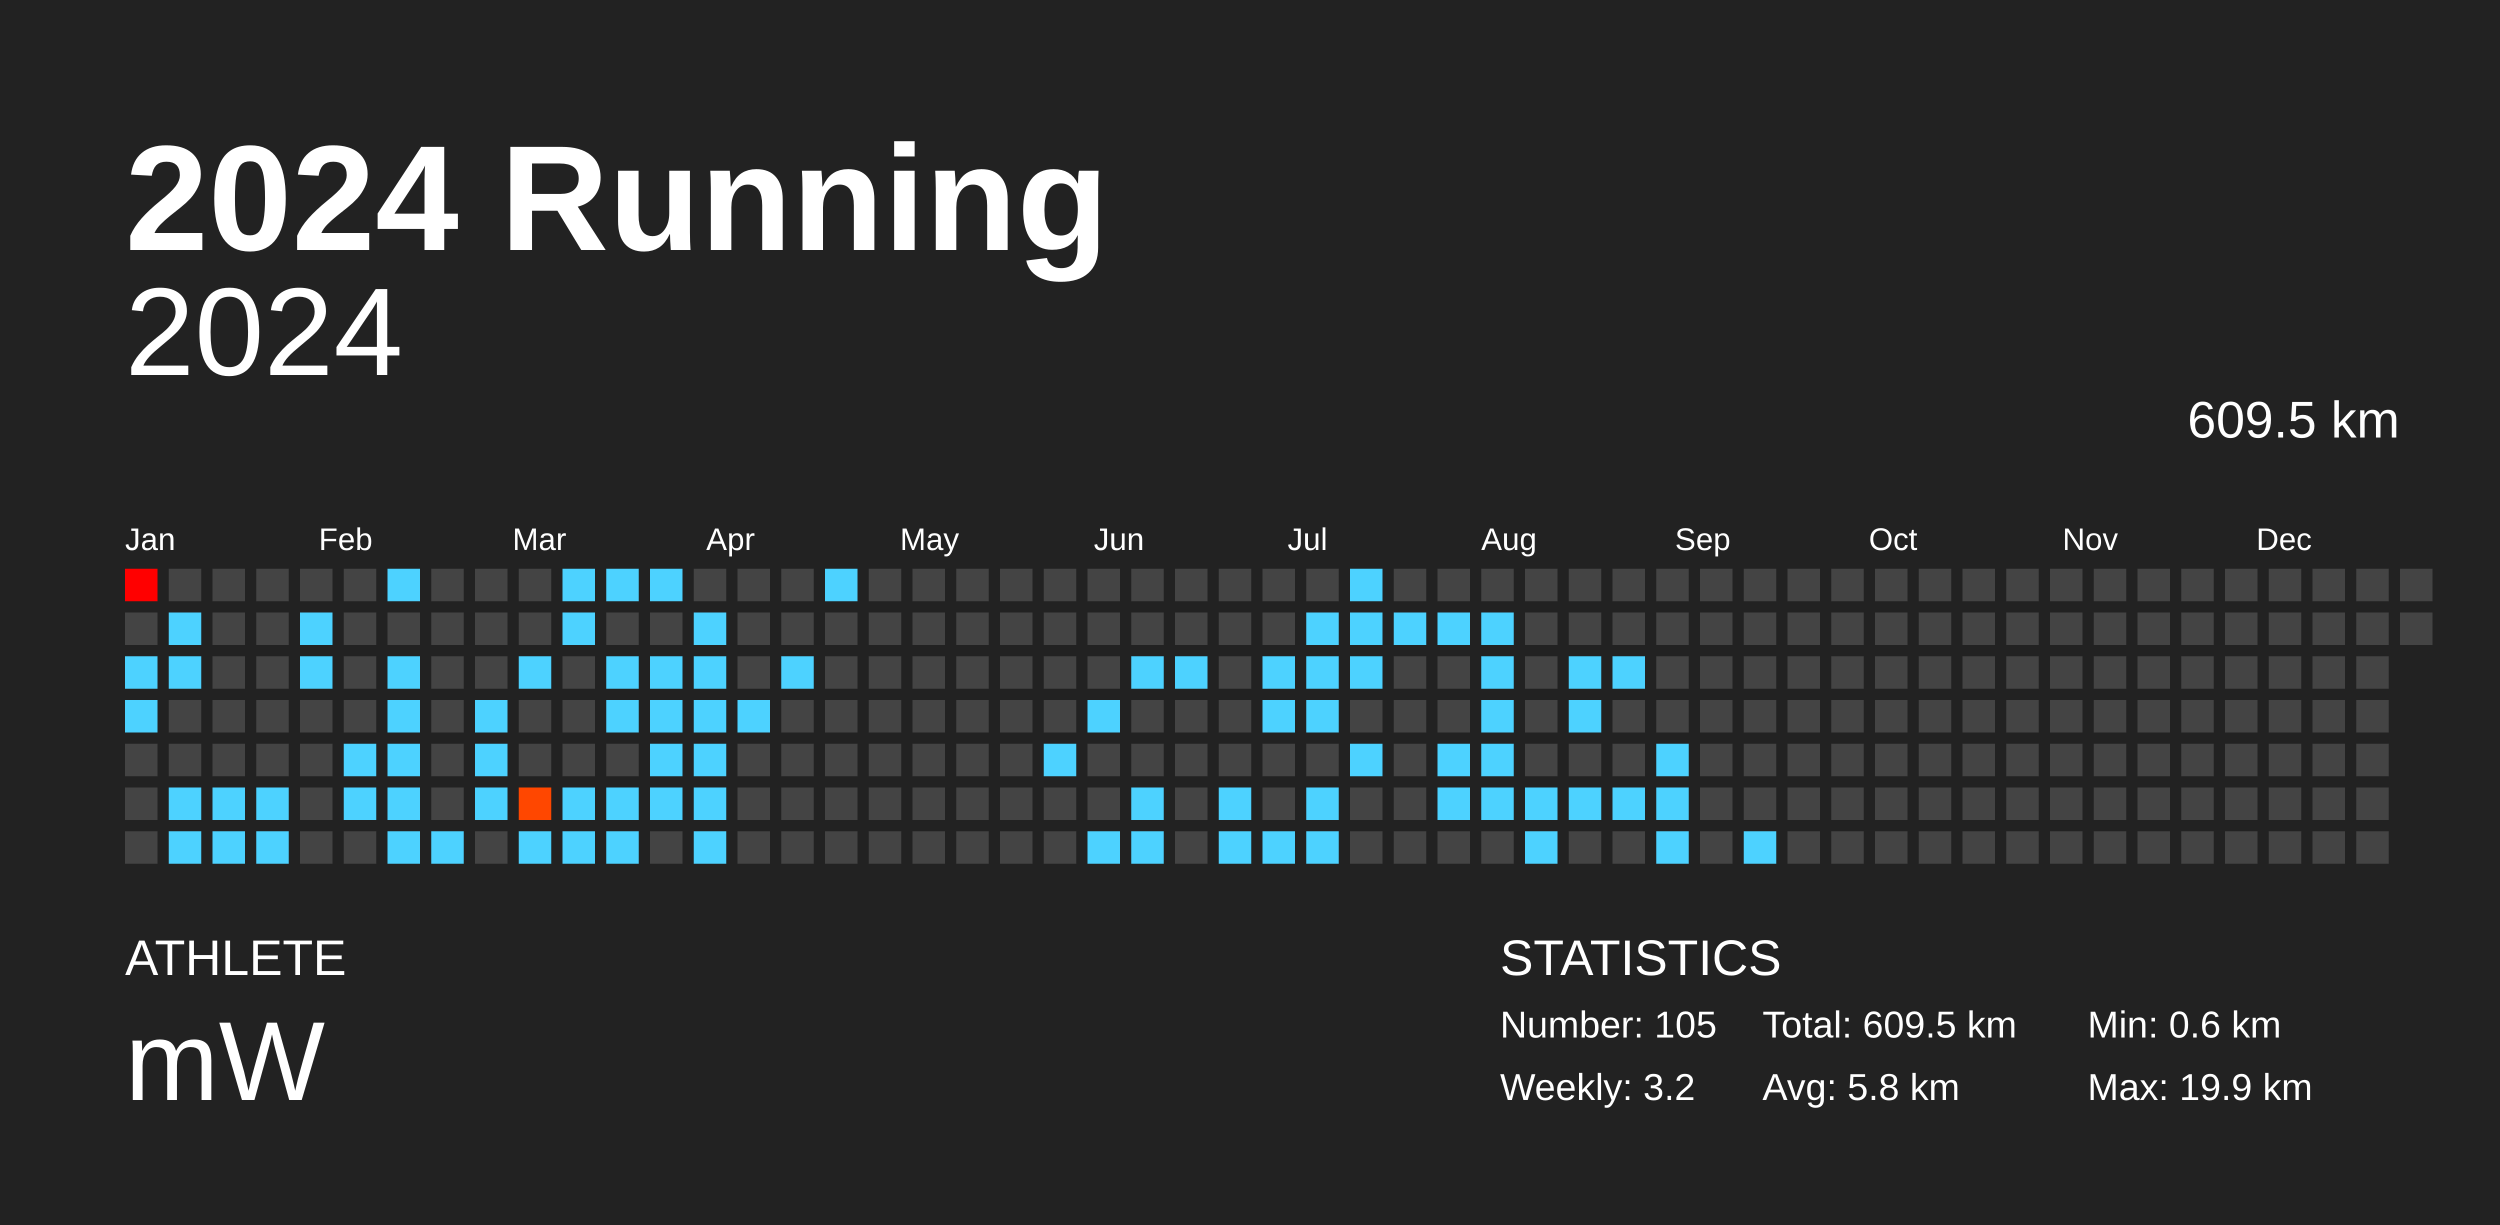
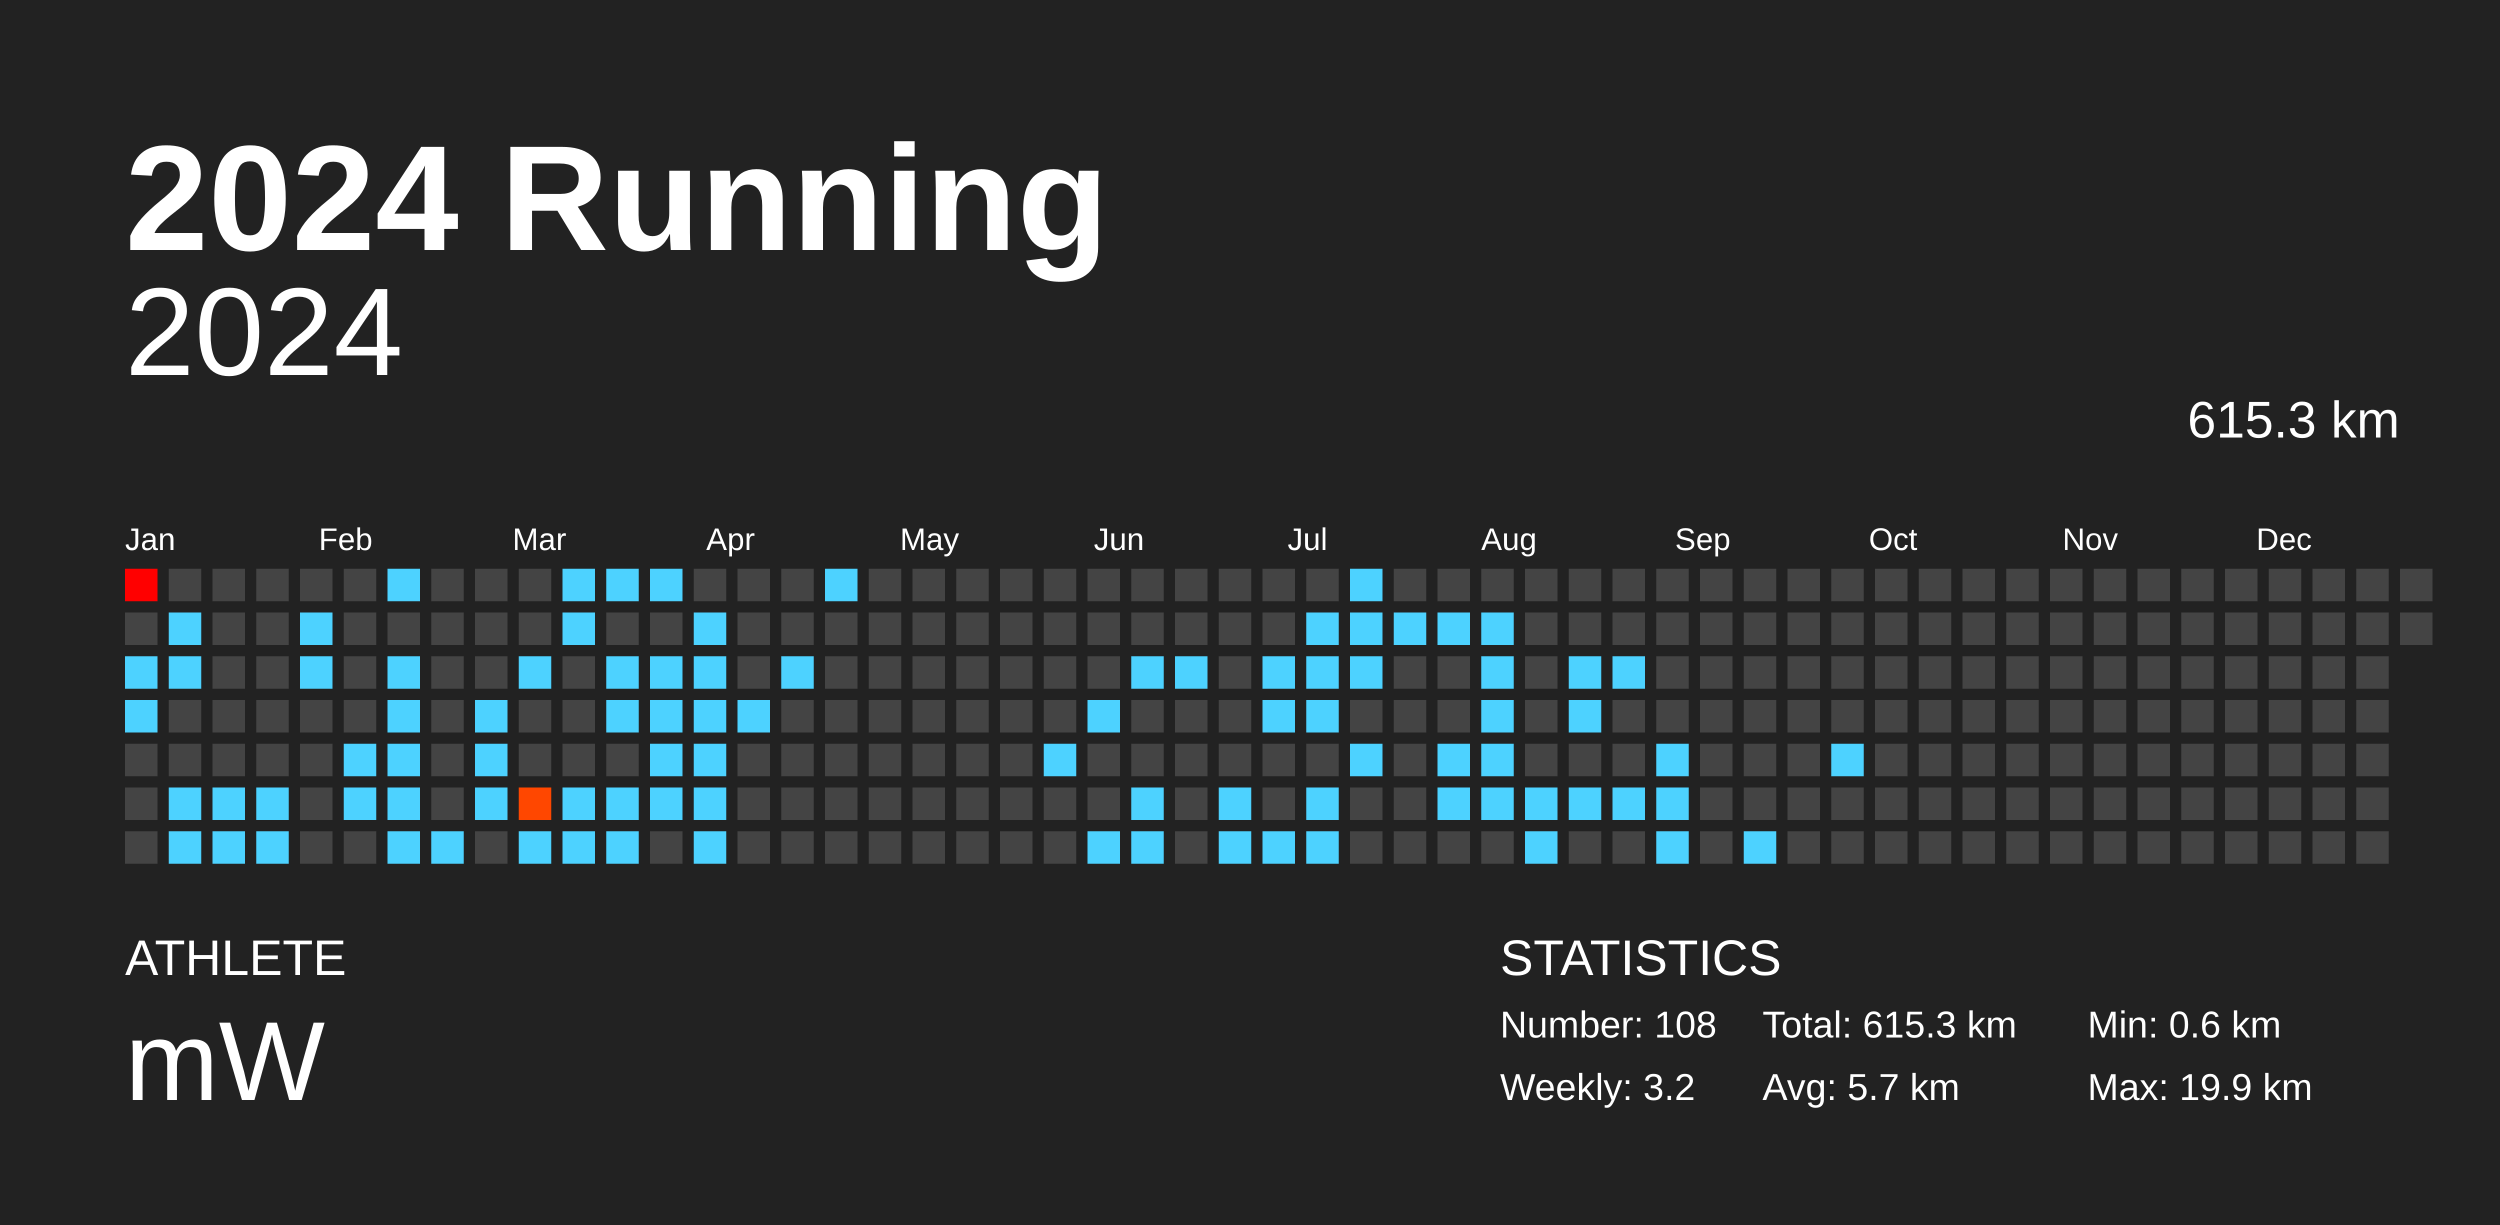
<svg xmlns="http://www.w3.org/2000/svg" baseProfile="full" height="98mm" version="1.1" viewBox="0,0,200,98" width="200mm">
  <defs />
  <rect fill="#222222" height="98" width="200" x="0" y="0" />
  <text fill="#FFFFFF" style="font-size:12px; font-family:Arial; font-weight:bold;" x="10" y="20">2024 Running</text>
  <text fill="#FFFFFF" style="font-size:4px; font-family:Arial" x="10" y="78">ATHLETE</text>
  <text fill="#FFFFFF" style="font-size:9px; font-family:Arial" x="10" y="88">mW</text>
  <text fill="#FFFFFF" style="font-size:4px; font-family:Arial" x="120" y="78">STATISTICS</text>
-   <text fill="#FFFFFF" style="font-size:3px; font-family:Arial" x="120" y="83">Number: 105</text>
+   <text fill="#FFFFFF" style="font-size:3px; font-family:Arial" x="120" y="83">Number: 108</text>
  <text fill="#FFFFFF" style="font-size:3px; font-family:Arial" x="120" y="88">Weekly: 3.2</text>
-   <text fill="#FFFFFF" style="font-size:3px; font-family:Arial" x="141" y="83">Total: 609.5 km</text>
-   <text fill="#FFFFFF" style="font-size:3px; font-family:Arial" x="141" y="88">Avg: 5.8 km</text>
+   <text fill="#FFFFFF" style="font-size:3px; font-family:Arial" x="141" y="83">Total: 615.3 km</text>
+   <text fill="#FFFFFF" style="font-size:3px; font-family:Arial" x="141" y="88">Avg: 5.7 km</text>
  <text fill="#FFFFFF" style="font-size:3px; font-family:Arial" x="167" y="83">Min: 0.6 km</text>
  <text fill="#FFFFFF" style="font-size:3px; font-family:Arial" x="167" y="88">Max: 19.9 km</text>
  <text alignment-baseline="hanging" fill="#FFFFFF" style="font-size:10.0px; font-family:Arial;" x="10" y="30">2024</text>
-   <text alignment-baseline="hanging" fill="#FFFFFF" style="font-size:4.125px; font-family:Arial;" x="175" y="35">609.5 km</text>
+   <text alignment-baseline="hanging" fill="#FFFFFF" style="font-size:4.125px; font-family:Arial;" x="175" y="35">615.3 km</text>
  <text fill="#FFFFFF" style="font-size:2.5px; font-family:Arial" x="10.0" y="44">Jan</text>
  <text fill="#FFFFFF" style="font-size:2.5px; font-family:Arial" x="25.5" y="44">Feb</text>
  <text fill="#FFFFFF" style="font-size:2.5px; font-family:Arial" x="41.0" y="44">Mar</text>
  <text fill="#FFFFFF" style="font-size:2.5px; font-family:Arial" x="56.5" y="44">Apr</text>
  <text fill="#FFFFFF" style="font-size:2.5px; font-family:Arial" x="72.0" y="44">May</text>
  <text fill="#FFFFFF" style="font-size:2.5px; font-family:Arial" x="87.5" y="44">Jun</text>
  <text fill="#FFFFFF" style="font-size:2.5px; font-family:Arial" x="103.0" y="44">Jul</text>
  <text fill="#FFFFFF" style="font-size:2.5px; font-family:Arial" x="118.5" y="44">Aug</text>
  <text fill="#FFFFFF" style="font-size:2.5px; font-family:Arial" x="134.0" y="44">Sep</text>
  <text fill="#FFFFFF" style="font-size:2.5px; font-family:Arial" x="149.5" y="44">Oct</text>
  <text fill="#FFFFFF" style="font-size:2.5px; font-family:Arial" x="165.0" y="44">Nov</text>
  <text fill="#FFFFFF" style="font-size:2.5px; font-family:Arial" x="180.5" y="44">Dec</text>
  <rect fill="red" height="2.6" width="2.6" x="10.0" y="45.5" />
  <rect fill="#444444" height="2.6" width="2.6" x="10.0" y="49.0" />
  <rect fill="#4dd2ff" height="2.6" width="2.6" x="10.0" y="52.5" />
  <rect fill="#4dd2ff" height="2.6" width="2.6" x="10.0" y="56.0" />
  <rect fill="#444444" height="2.6" width="2.6" x="10.0" y="59.5" />
  <rect fill="#444444" height="2.6" width="2.6" x="10.0" y="63.0" />
  <rect fill="#444444" height="2.6" width="2.6" x="10.0" y="66.5" />
  <rect fill="#444444" height="2.6" width="2.6" x="13.5" y="45.5" />
  <rect fill="#4dd2ff" height="2.6" width="2.6" x="13.5" y="49.0" />
  <rect fill="#4dd2ff" height="2.6" width="2.6" x="13.5" y="52.5" />
  <rect fill="#444444" height="2.6" width="2.6" x="13.5" y="56.0" />
  <rect fill="#444444" height="2.6" width="2.6" x="13.5" y="59.5" />
  <rect fill="#4dd2ff" height="2.6" width="2.6" x="13.5" y="63.0" />
  <rect fill="#4dd2ff" height="2.6" width="2.6" x="13.5" y="66.5" />
  <rect fill="#444444" height="2.6" width="2.6" x="17.0" y="45.5" />
  <rect fill="#444444" height="2.6" width="2.6" x="17.0" y="49.0" />
  <rect fill="#444444" height="2.6" width="2.6" x="17.0" y="52.5" />
  <rect fill="#444444" height="2.6" width="2.6" x="17.0" y="56.0" />
  <rect fill="#444444" height="2.6" width="2.6" x="17.0" y="59.5" />
  <rect fill="#4dd2ff" height="2.6" width="2.6" x="17.0" y="63.0" />
  <rect fill="#4dd2ff" height="2.6" width="2.6" x="17.0" y="66.5" />
  <rect fill="#444444" height="2.6" width="2.6" x="20.5" y="45.5" />
  <rect fill="#444444" height="2.6" width="2.6" x="20.5" y="49.0" />
  <rect fill="#444444" height="2.6" width="2.6" x="20.5" y="52.5" />
  <rect fill="#444444" height="2.6" width="2.6" x="20.5" y="56.0" />
  <rect fill="#444444" height="2.6" width="2.6" x="20.5" y="59.5" />
  <rect fill="#4dd2ff" height="2.6" width="2.6" x="20.5" y="63.0" />
  <rect fill="#4dd2ff" height="2.6" width="2.6" x="20.5" y="66.5" />
  <rect fill="#444444" height="2.6" width="2.6" x="24.0" y="45.5" />
  <rect fill="#4dd2ff" height="2.6" width="2.6" x="24.0" y="49.0" />
  <rect fill="#4dd2ff" height="2.6" width="2.6" x="24.0" y="52.5" />
  <rect fill="#444444" height="2.6" width="2.6" x="24.0" y="56.0" />
  <rect fill="#444444" height="2.6" width="2.6" x="24.0" y="59.5" />
  <rect fill="#444444" height="2.6" width="2.6" x="24.0" y="63.0" />
  <rect fill="#444444" height="2.6" width="2.6" x="24.0" y="66.5" />
  <rect fill="#444444" height="2.6" width="2.6" x="27.5" y="45.5" />
  <rect fill="#444444" height="2.6" width="2.6" x="27.5" y="49.0" />
  <rect fill="#444444" height="2.6" width="2.6" x="27.5" y="52.5" />
  <rect fill="#444444" height="2.6" width="2.6" x="27.5" y="56.0" />
  <rect fill="#4dd2ff" height="2.6" width="2.6" x="27.5" y="59.5" />
  <rect fill="#4dd2ff" height="2.6" width="2.6" x="27.5" y="63.0" />
  <rect fill="#444444" height="2.6" width="2.6" x="27.5" y="66.5" />
  <rect fill="#4dd2ff" height="2.6" width="2.6" x="31.0" y="45.5" />
  <rect fill="#444444" height="2.6" width="2.6" x="31.0" y="49.0" />
  <rect fill="#4dd2ff" height="2.6" width="2.6" x="31.0" y="52.5" />
  <rect fill="#4dd2ff" height="2.6" width="2.6" x="31.0" y="56.0" />
  <rect fill="#4dd2ff" height="2.6" width="2.6" x="31.0" y="59.5" />
  <rect fill="#4dd2ff" height="2.6" width="2.6" x="31.0" y="63.0" />
  <rect fill="#4dd2ff" height="2.6" width="2.6" x="31.0" y="66.5" />
  <rect fill="#444444" height="2.6" width="2.6" x="34.5" y="45.5" />
  <rect fill="#444444" height="2.6" width="2.6" x="34.5" y="49.0" />
  <rect fill="#444444" height="2.6" width="2.6" x="34.5" y="52.5" />
  <rect fill="#444444" height="2.6" width="2.6" x="34.5" y="56.0" />
  <rect fill="#444444" height="2.6" width="2.6" x="34.5" y="59.5" />
  <rect fill="#444444" height="2.6" width="2.6" x="34.5" y="63.0" />
  <rect fill="#4dd2ff" height="2.6" width="2.6" x="34.5" y="66.5" />
  <rect fill="#444444" height="2.6" width="2.6" x="38.0" y="45.5" />
  <rect fill="#444444" height="2.6" width="2.6" x="38.0" y="49.0" />
  <rect fill="#444444" height="2.6" width="2.6" x="38.0" y="52.5" />
  <rect fill="#4dd2ff" height="2.6" width="2.6" x="38.0" y="56.0" />
  <rect fill="#4dd2ff" height="2.6" width="2.6" x="38.0" y="59.5" />
  <rect fill="#4dd2ff" height="2.6" width="2.6" x="38.0" y="63.0" />
  <rect fill="#444444" height="2.6" width="2.6" x="38.0" y="66.5" />
  <rect fill="#444444" height="2.6" width="2.6" x="41.5" y="45.5" />
  <rect fill="#444444" height="2.6" width="2.6" x="41.5" y="49.0" />
  <rect fill="#4dd2ff" height="2.6" width="2.6" x="41.5" y="52.5" />
  <rect fill="#444444" height="2.6" width="2.6" x="41.5" y="56.0" />
  <rect fill="#444444" height="2.6" width="2.6" x="41.5" y="59.5" />
  <rect fill="#ff4700" height="2.6" width="2.6" x="41.5" y="63.0" />
  <rect fill="#4dd2ff" height="2.6" width="2.6" x="41.5" y="66.5" />
  <rect fill="#4dd2ff" height="2.6" width="2.6" x="45.0" y="45.5" />
  <rect fill="#4dd2ff" height="2.6" width="2.6" x="45.0" y="49.0" />
  <rect fill="#444444" height="2.6" width="2.6" x="45.0" y="52.5" />
  <rect fill="#444444" height="2.6" width="2.6" x="45.0" y="56.0" />
  <rect fill="#444444" height="2.6" width="2.6" x="45.0" y="59.5" />
  <rect fill="#4dd2ff" height="2.6" width="2.6" x="45.0" y="63.0" />
  <rect fill="#4dd2ff" height="2.6" width="2.6" x="45.0" y="66.5" />
  <rect fill="#4dd2ff" height="2.6" width="2.6" x="48.5" y="45.5" />
  <rect fill="#444444" height="2.6" width="2.6" x="48.5" y="49.0" />
  <rect fill="#4dd2ff" height="2.6" width="2.6" x="48.5" y="52.5" />
  <rect fill="#4dd2ff" height="2.6" width="2.6" x="48.5" y="56.0" />
  <rect fill="#444444" height="2.6" width="2.6" x="48.5" y="59.5" />
  <rect fill="#4dd2ff" height="2.6" width="2.6" x="48.5" y="63.0" />
  <rect fill="#4dd2ff" height="2.6" width="2.6" x="48.5" y="66.5" />
  <rect fill="#4dd2ff" height="2.6" width="2.6" x="52.0" y="45.5" />
  <rect fill="#444444" height="2.6" width="2.6" x="52.0" y="49.0" />
  <rect fill="#4dd2ff" height="2.6" width="2.6" x="52.0" y="52.5" />
  <rect fill="#4dd2ff" height="2.6" width="2.6" x="52.0" y="56.0" />
  <rect fill="#4dd2ff" height="2.6" width="2.6" x="52.0" y="59.5" />
  <rect fill="#4dd2ff" height="2.6" width="2.6" x="52.0" y="63.0" />
  <rect fill="#444444" height="2.6" width="2.6" x="52.0" y="66.5" />
  <rect fill="#444444" height="2.6" width="2.6" x="55.5" y="45.5" />
  <rect fill="#4dd2ff" height="2.6" width="2.6" x="55.5" y="49.0" />
  <rect fill="#4dd2ff" height="2.6" width="2.6" x="55.5" y="52.5" />
  <rect fill="#4dd2ff" height="2.6" width="2.6" x="55.5" y="56.0" />
  <rect fill="#4dd2ff" height="2.6" width="2.6" x="55.5" y="59.5" />
  <rect fill="#4dd2ff" height="2.6" width="2.6" x="55.5" y="63.0" />
  <rect fill="#4dd2ff" height="2.6" width="2.6" x="55.5" y="66.5" />
  <rect fill="#444444" height="2.6" width="2.6" x="59.0" y="45.5" />
  <rect fill="#444444" height="2.6" width="2.6" x="59.0" y="49.0" />
  <rect fill="#444444" height="2.6" width="2.6" x="59.0" y="52.5" />
  <rect fill="#4dd2ff" height="2.6" width="2.6" x="59.0" y="56.0" />
  <rect fill="#444444" height="2.6" width="2.6" x="59.0" y="59.5" />
  <rect fill="#444444" height="2.6" width="2.6" x="59.0" y="63.0" />
  <rect fill="#444444" height="2.6" width="2.6" x="59.0" y="66.5" />
  <rect fill="#444444" height="2.6" width="2.6" x="62.5" y="45.5" />
  <rect fill="#444444" height="2.6" width="2.6" x="62.5" y="49.0" />
  <rect fill="#4dd2ff" height="2.6" width="2.6" x="62.5" y="52.5" />
  <rect fill="#444444" height="2.6" width="2.6" x="62.5" y="56.0" />
  <rect fill="#444444" height="2.6" width="2.6" x="62.5" y="59.5" />
  <rect fill="#444444" height="2.6" width="2.6" x="62.5" y="63.0" />
  <rect fill="#444444" height="2.6" width="2.6" x="62.5" y="66.5" />
  <rect fill="#4dd2ff" height="2.6" width="2.6" x="66.0" y="45.5" />
  <rect fill="#444444" height="2.6" width="2.6" x="66.0" y="49.0" />
  <rect fill="#444444" height="2.6" width="2.6" x="66.0" y="52.5" />
  <rect fill="#444444" height="2.6" width="2.6" x="66.0" y="56.0" />
  <rect fill="#444444" height="2.6" width="2.6" x="66.0" y="59.5" />
  <rect fill="#444444" height="2.6" width="2.6" x="66.0" y="63.0" />
  <rect fill="#444444" height="2.6" width="2.6" x="66.0" y="66.5" />
  <rect fill="#444444" height="2.6" width="2.6" x="69.5" y="45.5" />
  <rect fill="#444444" height="2.6" width="2.6" x="69.5" y="49.0" />
  <rect fill="#444444" height="2.6" width="2.6" x="69.5" y="52.5" />
  <rect fill="#444444" height="2.6" width="2.6" x="69.5" y="56.0" />
  <rect fill="#444444" height="2.6" width="2.6" x="69.5" y="59.5" />
  <rect fill="#444444" height="2.6" width="2.6" x="69.5" y="63.0" />
  <rect fill="#444444" height="2.6" width="2.6" x="69.5" y="66.5" />
  <rect fill="#444444" height="2.6" width="2.6" x="73.0" y="45.5" />
  <rect fill="#444444" height="2.6" width="2.6" x="73.0" y="49.0" />
  <rect fill="#444444" height="2.6" width="2.6" x="73.0" y="52.5" />
  <rect fill="#444444" height="2.6" width="2.6" x="73.0" y="56.0" />
  <rect fill="#444444" height="2.6" width="2.6" x="73.0" y="59.5" />
  <rect fill="#444444" height="2.6" width="2.6" x="73.0" y="63.0" />
  <rect fill="#444444" height="2.6" width="2.6" x="73.0" y="66.5" />
  <rect fill="#444444" height="2.6" width="2.6" x="76.5" y="45.5" />
  <rect fill="#444444" height="2.6" width="2.6" x="76.5" y="49.0" />
  <rect fill="#444444" height="2.6" width="2.6" x="76.5" y="52.5" />
  <rect fill="#444444" height="2.6" width="2.6" x="76.5" y="56.0" />
  <rect fill="#444444" height="2.6" width="2.6" x="76.5" y="59.5" />
  <rect fill="#444444" height="2.6" width="2.6" x="76.5" y="63.0" />
  <rect fill="#444444" height="2.6" width="2.6" x="76.5" y="66.5" />
  <rect fill="#444444" height="2.6" width="2.6" x="80.0" y="45.5" />
  <rect fill="#444444" height="2.6" width="2.6" x="80.0" y="49.0" />
  <rect fill="#444444" height="2.6" width="2.6" x="80.0" y="52.5" />
  <rect fill="#444444" height="2.6" width="2.6" x="80.0" y="56.0" />
  <rect fill="#444444" height="2.6" width="2.6" x="80.0" y="59.5" />
  <rect fill="#444444" height="2.6" width="2.6" x="80.0" y="63.0" />
  <rect fill="#444444" height="2.6" width="2.6" x="80.0" y="66.5" />
  <rect fill="#444444" height="2.6" width="2.6" x="83.5" y="45.5" />
  <rect fill="#444444" height="2.6" width="2.6" x="83.5" y="49.0" />
  <rect fill="#444444" height="2.6" width="2.6" x="83.5" y="52.5" />
  <rect fill="#444444" height="2.6" width="2.6" x="83.5" y="56.0" />
  <rect fill="#4dd2ff" height="2.6" width="2.6" x="83.5" y="59.5" />
  <rect fill="#444444" height="2.6" width="2.6" x="83.5" y="63.0" />
  <rect fill="#444444" height="2.6" width="2.6" x="83.5" y="66.5" />
  <rect fill="#444444" height="2.6" width="2.6" x="87.0" y="45.5" />
  <rect fill="#444444" height="2.6" width="2.6" x="87.0" y="49.0" />
  <rect fill="#444444" height="2.6" width="2.6" x="87.0" y="52.5" />
  <rect fill="#4dd2ff" height="2.6" width="2.6" x="87.0" y="56.0" />
  <rect fill="#444444" height="2.6" width="2.6" x="87.0" y="59.5" />
  <rect fill="#444444" height="2.6" width="2.6" x="87.0" y="63.0" />
  <rect fill="#4dd2ff" height="2.6" width="2.6" x="87.0" y="66.5" />
  <rect fill="#444444" height="2.6" width="2.6" x="90.5" y="45.5" />
  <rect fill="#444444" height="2.6" width="2.6" x="90.5" y="49.0" />
  <rect fill="#4dd2ff" height="2.6" width="2.6" x="90.5" y="52.5" />
  <rect fill="#444444" height="2.6" width="2.6" x="90.5" y="56.0" />
  <rect fill="#444444" height="2.6" width="2.6" x="90.5" y="59.5" />
  <rect fill="#4dd2ff" height="2.6" width="2.6" x="90.5" y="63.0" />
  <rect fill="#4dd2ff" height="2.6" width="2.6" x="90.5" y="66.5" />
  <rect fill="#444444" height="2.6" width="2.6" x="94.0" y="45.5" />
  <rect fill="#444444" height="2.6" width="2.6" x="94.0" y="49.0" />
  <rect fill="#4dd2ff" height="2.6" width="2.6" x="94.0" y="52.5" />
  <rect fill="#444444" height="2.6" width="2.6" x="94.0" y="56.0" />
  <rect fill="#444444" height="2.6" width="2.6" x="94.0" y="59.5" />
  <rect fill="#444444" height="2.6" width="2.6" x="94.0" y="63.0" />
  <rect fill="#444444" height="2.6" width="2.6" x="94.0" y="66.5" />
  <rect fill="#444444" height="2.6" width="2.6" x="97.5" y="45.5" />
  <rect fill="#444444" height="2.6" width="2.6" x="97.5" y="49.0" />
  <rect fill="#444444" height="2.6" width="2.6" x="97.5" y="52.5" />
  <rect fill="#444444" height="2.6" width="2.6" x="97.5" y="56.0" />
  <rect fill="#444444" height="2.6" width="2.6" x="97.5" y="59.5" />
  <rect fill="#4dd2ff" height="2.6" width="2.6" x="97.5" y="63.0" />
  <rect fill="#4dd2ff" height="2.6" width="2.6" x="97.5" y="66.5" />
  <rect fill="#444444" height="2.6" width="2.6" x="101.0" y="45.5" />
  <rect fill="#444444" height="2.6" width="2.6" x="101.0" y="49.0" />
  <rect fill="#4dd2ff" height="2.6" width="2.6" x="101.0" y="52.5" />
  <rect fill="#4dd2ff" height="2.6" width="2.6" x="101.0" y="56.0" />
  <rect fill="#444444" height="2.6" width="2.6" x="101.0" y="59.5" />
  <rect fill="#444444" height="2.6" width="2.6" x="101.0" y="63.0" />
  <rect fill="#4dd2ff" height="2.6" width="2.6" x="101.0" y="66.5" />
  <rect fill="#444444" height="2.6" width="2.6" x="104.5" y="45.5" />
  <rect fill="#4dd2ff" height="2.6" width="2.6" x="104.5" y="49.0" />
  <rect fill="#4dd2ff" height="2.6" width="2.6" x="104.5" y="52.5" />
  <rect fill="#4dd2ff" height="2.6" width="2.6" x="104.5" y="56.0" />
  <rect fill="#444444" height="2.6" width="2.6" x="104.5" y="59.5" />
  <rect fill="#4dd2ff" height="2.6" width="2.6" x="104.5" y="63.0" />
  <rect fill="#4dd2ff" height="2.6" width="2.6" x="104.5" y="66.5" />
  <rect fill="#4dd2ff" height="2.6" width="2.6" x="108.0" y="45.5" />
  <rect fill="#4dd2ff" height="2.6" width="2.6" x="108.0" y="49.0" />
  <rect fill="#4dd2ff" height="2.6" width="2.6" x="108.0" y="52.5" />
  <rect fill="#444444" height="2.6" width="2.6" x="108.0" y="56.0" />
  <rect fill="#4dd2ff" height="2.6" width="2.6" x="108.0" y="59.5" />
  <rect fill="#444444" height="2.6" width="2.6" x="108.0" y="63.0" />
  <rect fill="#444444" height="2.6" width="2.6" x="108.0" y="66.5" />
  <rect fill="#444444" height="2.6" width="2.6" x="111.5" y="45.5" />
  <rect fill="#4dd2ff" height="2.6" width="2.6" x="111.5" y="49.0" />
  <rect fill="#444444" height="2.6" width="2.6" x="111.5" y="52.5" />
  <rect fill="#444444" height="2.6" width="2.6" x="111.5" y="56.0" />
  <rect fill="#444444" height="2.6" width="2.6" x="111.5" y="59.5" />
  <rect fill="#444444" height="2.6" width="2.6" x="111.5" y="63.0" />
  <rect fill="#444444" height="2.6" width="2.6" x="111.5" y="66.5" />
  <rect fill="#444444" height="2.6" width="2.6" x="115.0" y="45.5" />
  <rect fill="#4dd2ff" height="2.6" width="2.6" x="115.0" y="49.0" />
  <rect fill="#444444" height="2.6" width="2.6" x="115.0" y="52.5" />
  <rect fill="#444444" height="2.6" width="2.6" x="115.0" y="56.0" />
  <rect fill="#4dd2ff" height="2.6" width="2.6" x="115.0" y="59.5" />
  <rect fill="#4dd2ff" height="2.6" width="2.6" x="115.0" y="63.0" />
  <rect fill="#444444" height="2.6" width="2.6" x="115.0" y="66.5" />
  <rect fill="#444444" height="2.6" width="2.6" x="118.5" y="45.5" />
  <rect fill="#4dd2ff" height="2.6" width="2.6" x="118.5" y="49.0" />
  <rect fill="#4dd2ff" height="2.6" width="2.6" x="118.5" y="52.5" />
  <rect fill="#4dd2ff" height="2.6" width="2.6" x="118.5" y="56.0" />
  <rect fill="#4dd2ff" height="2.6" width="2.6" x="118.5" y="59.5" />
  <rect fill="#4dd2ff" height="2.6" width="2.6" x="118.5" y="63.0" />
  <rect fill="#444444" height="2.6" width="2.6" x="118.5" y="66.5" />
  <rect fill="#444444" height="2.6" width="2.6" x="122.0" y="45.5" />
  <rect fill="#444444" height="2.6" width="2.6" x="122.0" y="49.0" />
  <rect fill="#444444" height="2.6" width="2.6" x="122.0" y="52.5" />
  <rect fill="#444444" height="2.6" width="2.6" x="122.0" y="56.0" />
  <rect fill="#444444" height="2.6" width="2.6" x="122.0" y="59.5" />
  <rect fill="#4dd2ff" height="2.6" width="2.6" x="122.0" y="63.0" />
  <rect fill="#4dd2ff" height="2.6" width="2.6" x="122.0" y="66.5" />
  <rect fill="#444444" height="2.6" width="2.6" x="125.5" y="45.5" />
  <rect fill="#444444" height="2.6" width="2.6" x="125.5" y="49.0" />
  <rect fill="#4dd2ff" height="2.6" width="2.6" x="125.5" y="52.5" />
  <rect fill="#4dd2ff" height="2.6" width="2.6" x="125.5" y="56.0" />
  <rect fill="#444444" height="2.6" width="2.6" x="125.5" y="59.5" />
  <rect fill="#4dd2ff" height="2.6" width="2.6" x="125.5" y="63.0" />
  <rect fill="#444444" height="2.6" width="2.6" x="125.5" y="66.5" />
  <rect fill="#444444" height="2.6" width="2.6" x="129.0" y="45.5" />
  <rect fill="#444444" height="2.6" width="2.6" x="129.0" y="49.0" />
  <rect fill="#4dd2ff" height="2.6" width="2.6" x="129.0" y="52.5" />
  <rect fill="#444444" height="2.6" width="2.6" x="129.0" y="56.0" />
  <rect fill="#444444" height="2.6" width="2.6" x="129.0" y="59.5" />
  <rect fill="#4dd2ff" height="2.6" width="2.6" x="129.0" y="63.0" />
  <rect fill="#444444" height="2.6" width="2.6" x="129.0" y="66.5" />
  <rect fill="#444444" height="2.6" width="2.6" x="132.5" y="45.5" />
  <rect fill="#444444" height="2.6" width="2.6" x="132.5" y="49.0" />
  <rect fill="#444444" height="2.6" width="2.6" x="132.5" y="52.5" />
  <rect fill="#444444" height="2.6" width="2.6" x="132.5" y="56.0" />
  <rect fill="#4dd2ff" height="2.6" width="2.6" x="132.5" y="59.5" />
  <rect fill="#4dd2ff" height="2.6" width="2.6" x="132.5" y="63.0" />
  <rect fill="#4dd2ff" height="2.6" width="2.6" x="132.5" y="66.5" />
  <rect fill="#444444" height="2.6" width="2.6" x="136.0" y="45.5" />
  <rect fill="#444444" height="2.6" width="2.6" x="136.0" y="49.0" />
  <rect fill="#444444" height="2.6" width="2.6" x="136.0" y="52.5" />
  <rect fill="#444444" height="2.6" width="2.6" x="136.0" y="56.0" />
  <rect fill="#444444" height="2.6" width="2.6" x="136.0" y="59.5" />
  <rect fill="#444444" height="2.6" width="2.6" x="136.0" y="63.0" />
  <rect fill="#444444" height="2.6" width="2.6" x="136.0" y="66.5" />
  <rect fill="#444444" height="2.6" width="2.6" x="139.5" y="45.5" />
  <rect fill="#444444" height="2.6" width="2.6" x="139.5" y="49.0" />
  <rect fill="#444444" height="2.6" width="2.6" x="139.5" y="52.5" />
  <rect fill="#444444" height="2.6" width="2.6" x="139.5" y="56.0" />
  <rect fill="#444444" height="2.6" width="2.6" x="139.5" y="59.5" />
  <rect fill="#444444" height="2.6" width="2.6" x="139.5" y="63.0" />
  <rect fill="#4dd2ff" height="2.6" width="2.6" x="139.5" y="66.5" />
  <rect fill="#444444" height="2.6" width="2.6" x="143.0" y="45.5" />
  <rect fill="#444444" height="2.6" width="2.6" x="143.0" y="49.0" />
  <rect fill="#444444" height="2.6" width="2.6" x="143.0" y="52.5" />
  <rect fill="#444444" height="2.6" width="2.6" x="143.0" y="56.0" />
  <rect fill="#444444" height="2.6" width="2.6" x="143.0" y="59.5" />
  <rect fill="#444444" height="2.6" width="2.6" x="143.0" y="63.0" />
  <rect fill="#444444" height="2.6" width="2.6" x="143.0" y="66.5" />
  <rect fill="#444444" height="2.6" width="2.6" x="146.5" y="45.5" />
  <rect fill="#444444" height="2.6" width="2.6" x="146.5" y="49.0" />
  <rect fill="#444444" height="2.6" width="2.6" x="146.5" y="52.5" />
  <rect fill="#444444" height="2.6" width="2.6" x="146.5" y="56.0" />
-   <rect fill="#444444" height="2.6" width="2.6" x="146.5" y="59.5" />
+   <rect fill="#4dd2ff" height="2.6" width="2.6" x="146.5" y="59.5" />
  <rect fill="#444444" height="2.6" width="2.6" x="146.5" y="63.0" />
  <rect fill="#444444" height="2.6" width="2.6" x="146.5" y="66.5" />
  <rect fill="#444444" height="2.6" width="2.6" x="150.0" y="45.5" />
  <rect fill="#444444" height="2.6" width="2.6" x="150.0" y="49.0" />
  <rect fill="#444444" height="2.6" width="2.6" x="150.0" y="52.5" />
  <rect fill="#444444" height="2.6" width="2.6" x="150.0" y="56.0" />
  <rect fill="#444444" height="2.6" width="2.6" x="150.0" y="59.5" />
  <rect fill="#444444" height="2.6" width="2.6" x="150.0" y="63.0" />
  <rect fill="#444444" height="2.6" width="2.6" x="150.0" y="66.5" />
  <rect fill="#444444" height="2.6" width="2.6" x="153.5" y="45.5" />
  <rect fill="#444444" height="2.6" width="2.6" x="153.5" y="49.0" />
  <rect fill="#444444" height="2.6" width="2.6" x="153.5" y="52.5" />
  <rect fill="#444444" height="2.6" width="2.6" x="153.5" y="56.0" />
  <rect fill="#444444" height="2.6" width="2.6" x="153.5" y="59.5" />
  <rect fill="#444444" height="2.6" width="2.6" x="153.5" y="63.0" />
  <rect fill="#444444" height="2.6" width="2.6" x="153.5" y="66.5" />
  <rect fill="#444444" height="2.6" width="2.6" x="157.0" y="45.5" />
  <rect fill="#444444" height="2.6" width="2.6" x="157.0" y="49.0" />
  <rect fill="#444444" height="2.6" width="2.6" x="157.0" y="52.5" />
  <rect fill="#444444" height="2.6" width="2.6" x="157.0" y="56.0" />
  <rect fill="#444444" height="2.6" width="2.6" x="157.0" y="59.5" />
  <rect fill="#444444" height="2.6" width="2.6" x="157.0" y="63.0" />
  <rect fill="#444444" height="2.6" width="2.6" x="157.0" y="66.5" />
  <rect fill="#444444" height="2.6" width="2.6" x="160.5" y="45.5" />
  <rect fill="#444444" height="2.6" width="2.6" x="160.5" y="49.0" />
  <rect fill="#444444" height="2.6" width="2.6" x="160.5" y="52.5" />
  <rect fill="#444444" height="2.6" width="2.6" x="160.5" y="56.0" />
  <rect fill="#444444" height="2.6" width="2.6" x="160.5" y="59.5" />
  <rect fill="#444444" height="2.6" width="2.6" x="160.5" y="63.0" />
  <rect fill="#444444" height="2.6" width="2.6" x="160.5" y="66.5" />
  <rect fill="#444444" height="2.6" width="2.6" x="164.0" y="45.5" />
  <rect fill="#444444" height="2.6" width="2.6" x="164.0" y="49.0" />
  <rect fill="#444444" height="2.6" width="2.6" x="164.0" y="52.5" />
  <rect fill="#444444" height="2.6" width="2.6" x="164.0" y="56.0" />
  <rect fill="#444444" height="2.6" width="2.6" x="164.0" y="59.5" />
  <rect fill="#444444" height="2.6" width="2.6" x="164.0" y="63.0" />
  <rect fill="#444444" height="2.6" width="2.6" x="164.0" y="66.5" />
  <rect fill="#444444" height="2.6" width="2.6" x="167.5" y="45.5" />
  <rect fill="#444444" height="2.6" width="2.6" x="167.5" y="49.0" />
  <rect fill="#444444" height="2.6" width="2.6" x="167.5" y="52.5" />
  <rect fill="#444444" height="2.6" width="2.6" x="167.5" y="56.0" />
  <rect fill="#444444" height="2.6" width="2.6" x="167.5" y="59.5" />
  <rect fill="#444444" height="2.6" width="2.6" x="167.5" y="63.0" />
  <rect fill="#444444" height="2.6" width="2.6" x="167.5" y="66.5" />
  <rect fill="#444444" height="2.6" width="2.6" x="171.0" y="45.5" />
  <rect fill="#444444" height="2.6" width="2.6" x="171.0" y="49.0" />
  <rect fill="#444444" height="2.6" width="2.6" x="171.0" y="52.5" />
  <rect fill="#444444" height="2.6" width="2.6" x="171.0" y="56.0" />
  <rect fill="#444444" height="2.6" width="2.6" x="171.0" y="59.5" />
  <rect fill="#444444" height="2.6" width="2.6" x="171.0" y="63.0" />
  <rect fill="#444444" height="2.6" width="2.6" x="171.0" y="66.5" />
  <rect fill="#444444" height="2.6" width="2.6" x="174.5" y="45.5" />
  <rect fill="#444444" height="2.6" width="2.6" x="174.5" y="49.0" />
  <rect fill="#444444" height="2.6" width="2.6" x="174.5" y="52.5" />
  <rect fill="#444444" height="2.6" width="2.6" x="174.5" y="56.0" />
  <rect fill="#444444" height="2.6" width="2.6" x="174.5" y="59.5" />
  <rect fill="#444444" height="2.6" width="2.6" x="174.5" y="63.0" />
  <rect fill="#444444" height="2.6" width="2.6" x="174.5" y="66.5" />
  <rect fill="#444444" height="2.6" width="2.6" x="178.0" y="45.5" />
  <rect fill="#444444" height="2.6" width="2.6" x="178.0" y="49.0" />
  <rect fill="#444444" height="2.6" width="2.6" x="178.0" y="52.5" />
  <rect fill="#444444" height="2.6" width="2.6" x="178.0" y="56.0" />
  <rect fill="#444444" height="2.6" width="2.6" x="178.0" y="59.5" />
  <rect fill="#444444" height="2.6" width="2.6" x="178.0" y="63.0" />
  <rect fill="#444444" height="2.6" width="2.6" x="178.0" y="66.5" />
  <rect fill="#444444" height="2.6" width="2.6" x="181.5" y="45.5" />
  <rect fill="#444444" height="2.6" width="2.6" x="181.5" y="49.0" />
  <rect fill="#444444" height="2.6" width="2.6" x="181.5" y="52.5" />
  <rect fill="#444444" height="2.6" width="2.6" x="181.5" y="56.0" />
  <rect fill="#444444" height="2.6" width="2.6" x="181.5" y="59.5" />
  <rect fill="#444444" height="2.6" width="2.6" x="181.5" y="63.0" />
  <rect fill="#444444" height="2.6" width="2.6" x="181.5" y="66.5" />
  <rect fill="#444444" height="2.6" width="2.6" x="185.0" y="45.5" />
  <rect fill="#444444" height="2.6" width="2.6" x="185.0" y="49.0" />
  <rect fill="#444444" height="2.6" width="2.6" x="185.0" y="52.5" />
  <rect fill="#444444" height="2.6" width="2.6" x="185.0" y="56.0" />
  <rect fill="#444444" height="2.6" width="2.6" x="185.0" y="59.5" />
  <rect fill="#444444" height="2.6" width="2.6" x="185.0" y="63.0" />
  <rect fill="#444444" height="2.6" width="2.6" x="185.0" y="66.5" />
  <rect fill="#444444" height="2.6" width="2.6" x="188.5" y="45.5" />
  <rect fill="#444444" height="2.6" width="2.6" x="188.5" y="49.0" />
  <rect fill="#444444" height="2.6" width="2.6" x="188.5" y="52.5" />
  <rect fill="#444444" height="2.6" width="2.6" x="188.5" y="56.0" />
  <rect fill="#444444" height="2.6" width="2.6" x="188.5" y="59.5" />
  <rect fill="#444444" height="2.6" width="2.6" x="188.5" y="63.0" />
  <rect fill="#444444" height="2.6" width="2.6" x="188.5" y="66.5" />
  <rect fill="#444444" height="2.6" width="2.6" x="192.0" y="45.5" />
  <rect fill="#444444" height="2.6" width="2.6" x="192.0" y="49.0" />
</svg>
